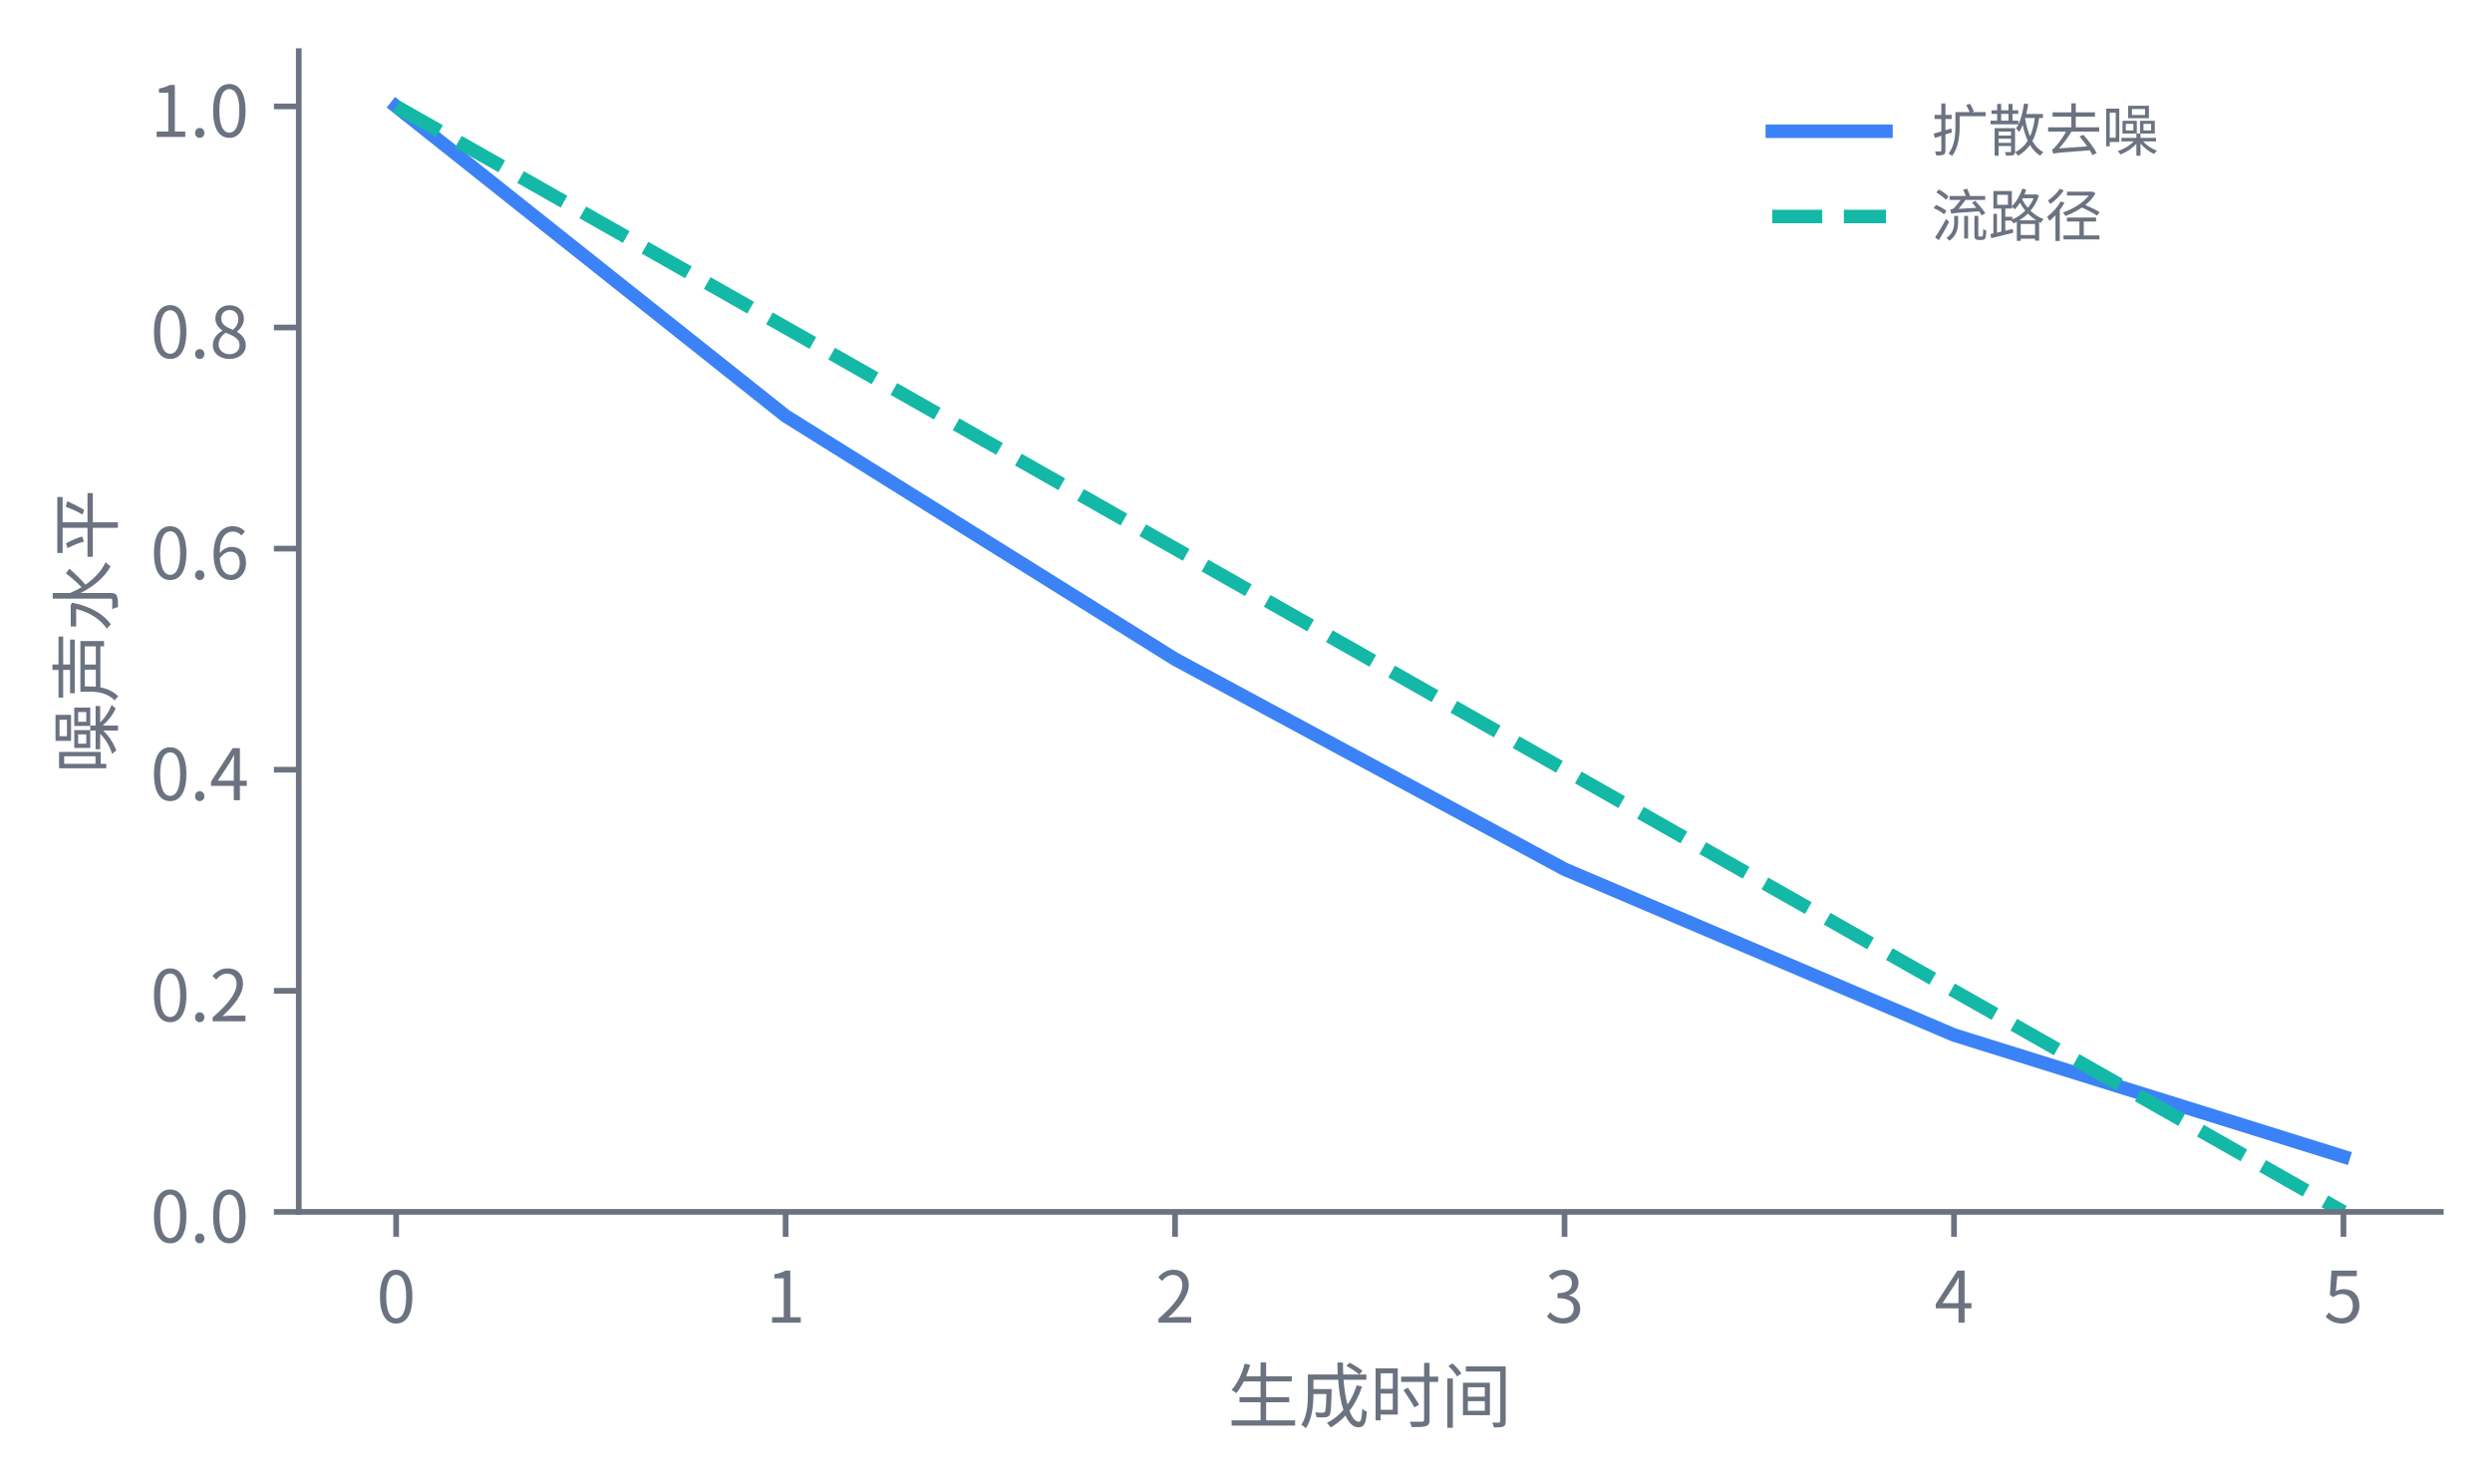
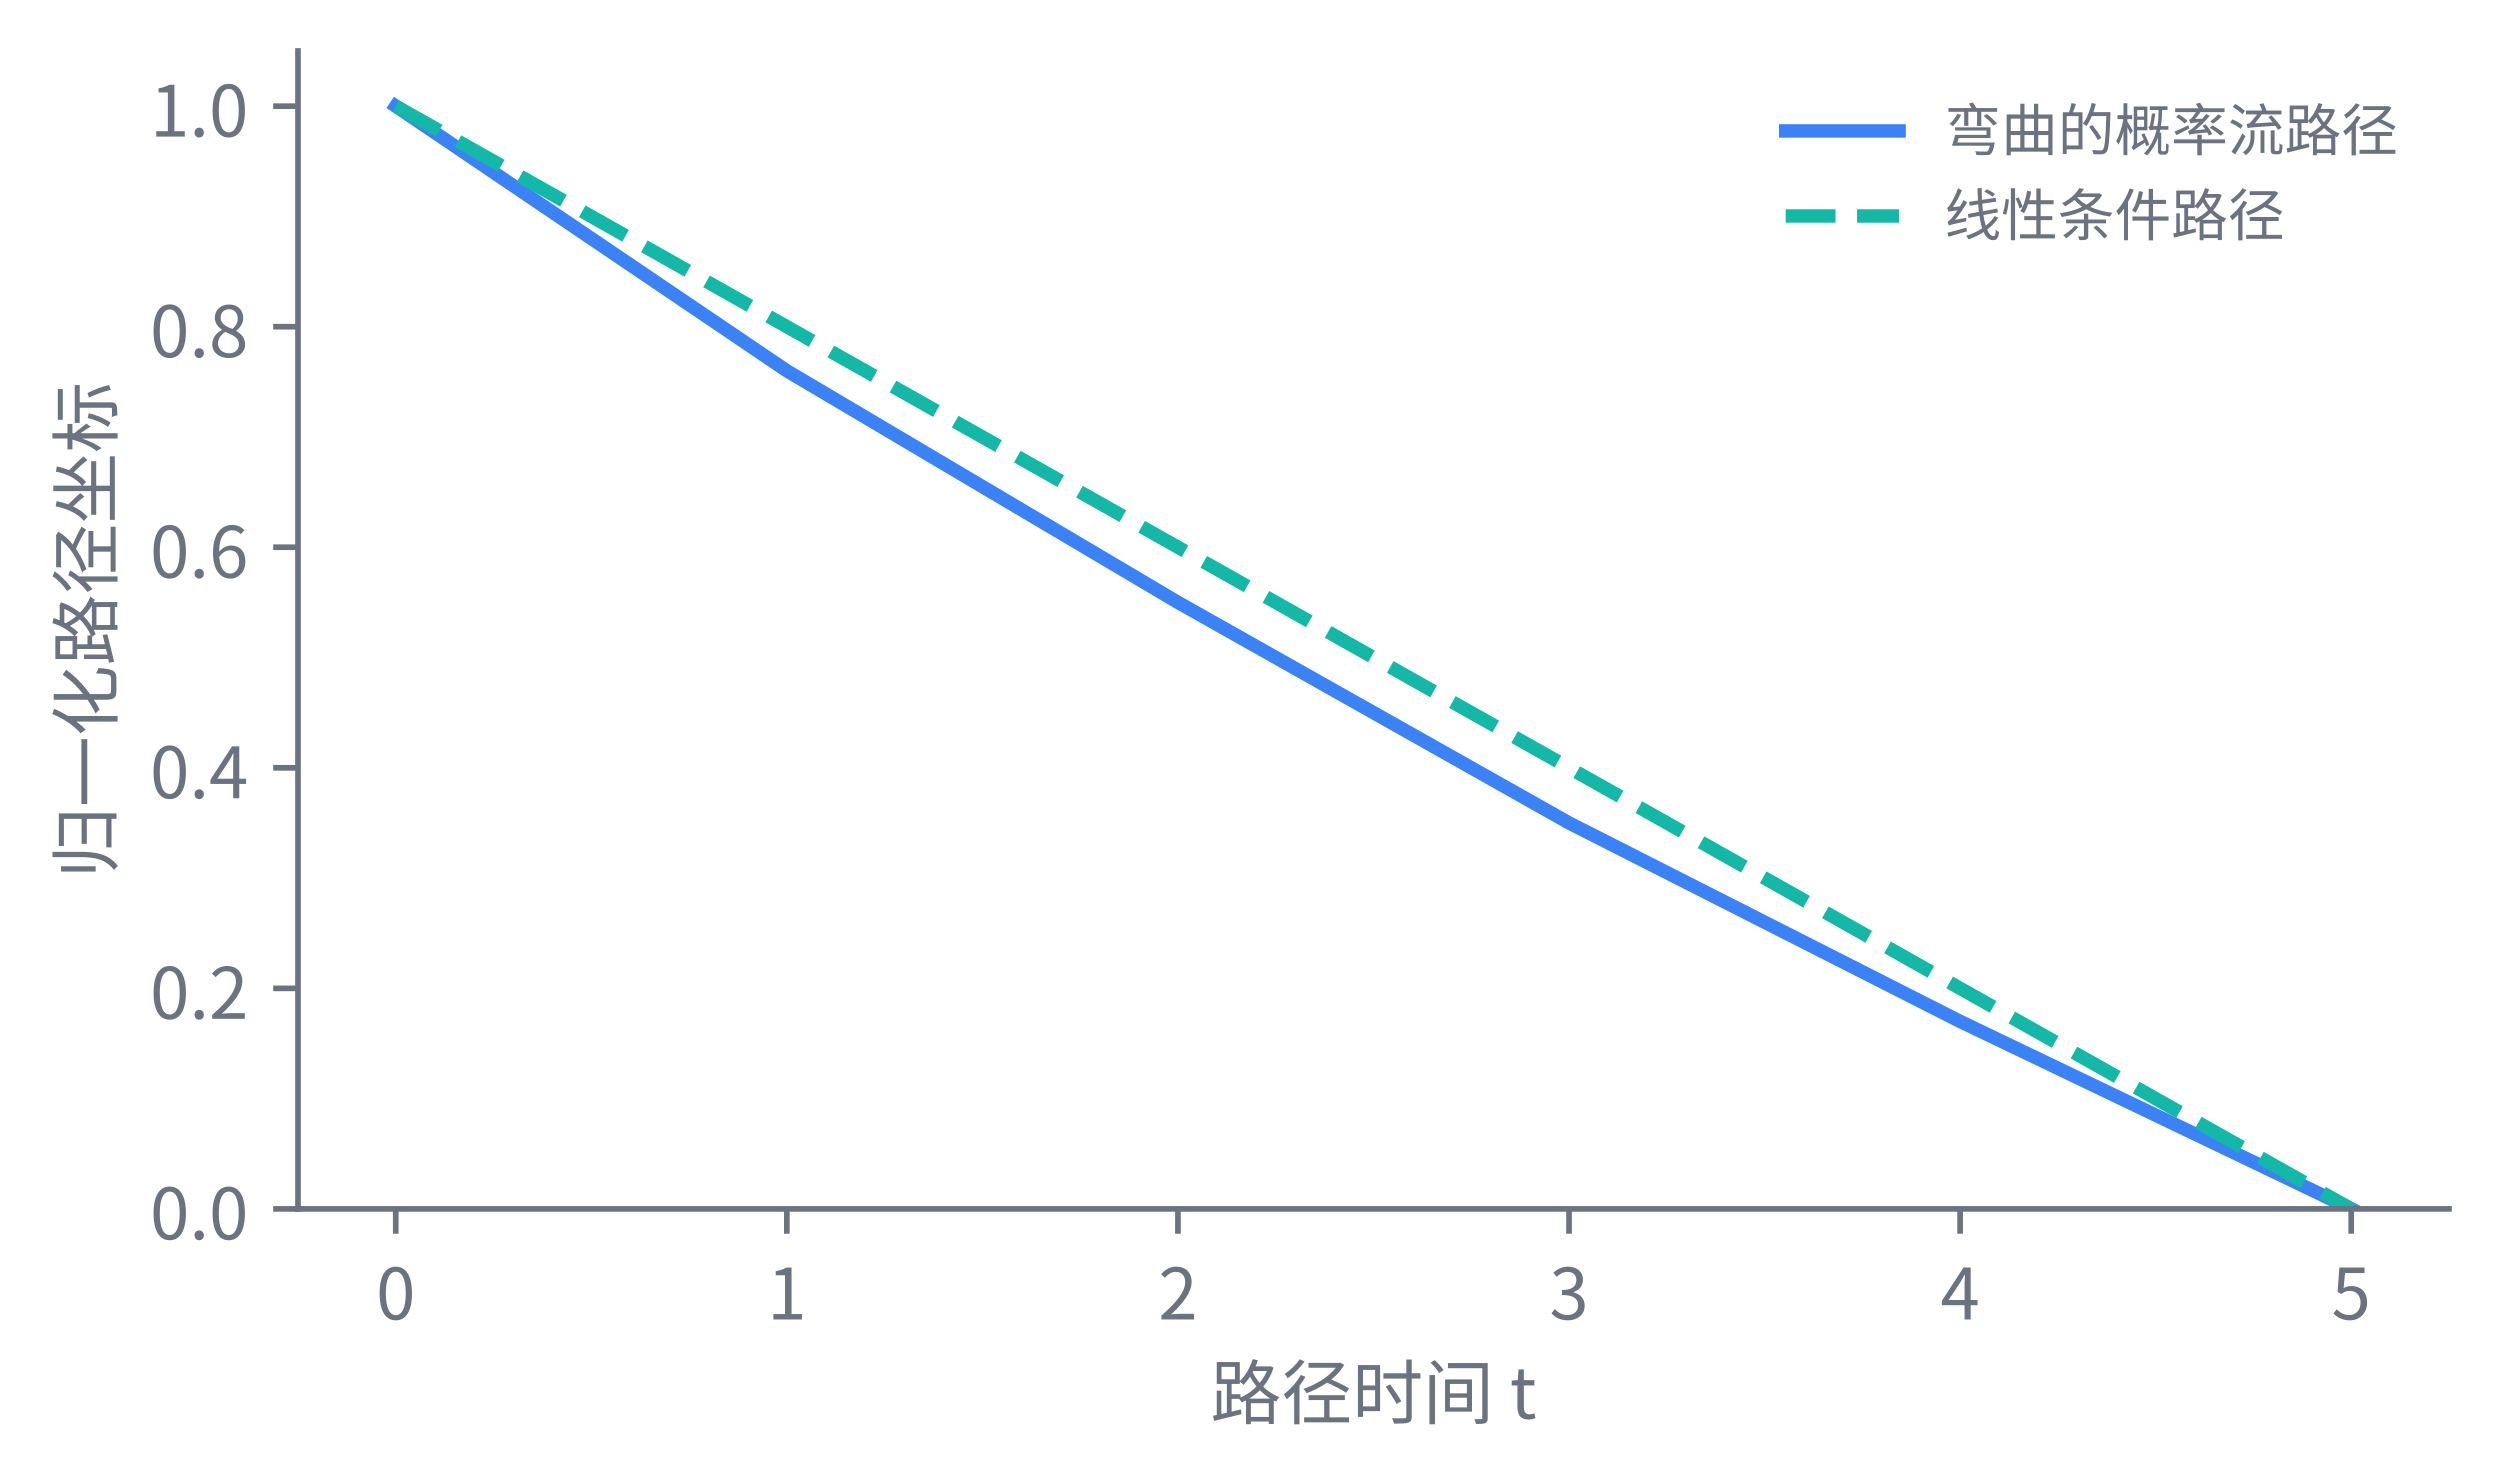
- <svg xmlns="http://www.w3.org/2000/svg" xmlns:xlink="http://www.w3.org/1999/xlink" width="350.748pt" height="208.799pt" viewBox="0 0 350.748 208.799" version="1.1">
+ <svg xmlns="http://www.w3.org/2000/svg" xmlns:xlink="http://www.w3.org/1999/xlink" width="352.8pt" height="208.8pt" viewBox="0 0 352.8 208.8" version="1.1">
  <defs>
    <style type="text/css">*{stroke-linejoin: round; stroke-linecap: butt}</style>
  </defs>
  <g id="figure_1">
    <g id="patch_1">
-       <path d="M 0 208.799  L 350.748 208.799  L 350.748 0  L 0 0  L 0 208.799  z " style="fill: none" />
+       <path d="M 0 208.8 L 352.8 208.8 L 352.8 0 L 0 0 L 0 208.8 z " style="fill: none" />
    </g>
    <g id="axes_1">
      <g id="patch_2">
-         <path d="M 42.052 170.599  L 343.548 170.599  L 343.548 7.2  L 42.052 7.2  L 42.052 170.599  z " style="fill: none" />
+         <path d="M 42.052 170.6 L 345.6 170.6 L 345.6 7.2 L 42.052 7.2 L 42.052 170.6 z " style="fill: none" />
      </g>
      <g id="matplotlib.axis_1">
        <g id="xtick_1">
          <g id="line2d_1">
            <defs>
-               <path id="mc08a31064e" d="M 0 0  L 0 3.5  " style="stroke: #6b7280; stroke-width: 0.8" />
+               <path id="m336cea6b79" d="M 0 0 L 0 3.5 " style="stroke: #6b7280; stroke-width: 0.8" />
            </defs>
            <g>
-               <use xlink:href="#mc08a31064e" x="55.756" y="170.599" style="fill: #6b7280; stroke: #6b7280; stroke-width: 0.8" />
+               <use xlink:href="#m336cea6b79" x="55.849" y="170.6" style="fill: #6b7280; stroke: #6b7280; stroke-width: 0.8" />
            </g>
          </g>
          <g id="text_1">
-             <text style="font-size: 10px; font-family: 'PingFang SC', 'Heiti SC', 'STHeiti', 'Noto Sans CJK SC', 'Microsoft YaHei', 'SimHei', 'Arial Unicode MS', 'DejaVu Sans', sans-serif; text-anchor: middle; fill: #6b7280" x="55.756" y="186.199" transform="rotate(-0 55.75593 186.1992)">0</text>
+             <text style="font-size: 10px; font-family: 'PingFang SC', 'Heiti SC', 'STHeiti', 'Noto Sans CJK SC', 'Microsoft YaHei', 'SimHei', 'Arial Unicode MS', 'DejaVu Sans', sans-serif; text-anchor: middle; fill: #6b7280" x="55.849" y="186.2" transform="rotate(-0 55.84922 186.2)">0</text>
          </g>
        </g>
        <g id="xtick_2">
          <g id="line2d_2">
            <g>
-               <use xlink:href="#mc08a31064e" x="110.573" y="170.599" style="fill: #6b7280; stroke: #6b7280; stroke-width: 0.8" />
+               <use xlink:href="#m336cea6b79" x="111.04" y="170.6" style="fill: #6b7280; stroke: #6b7280; stroke-width: 0.8" />
            </g>
          </g>
          <g id="text_2">
-             <text style="font-size: 10px; font-family: 'PingFang SC', 'Heiti SC', 'STHeiti', 'Noto Sans CJK SC', 'Microsoft YaHei', 'SimHei', 'Arial Unicode MS', 'DejaVu Sans', sans-serif; text-anchor: middle; fill: #6b7280" x="110.573" y="186.199" transform="rotate(-0 110.5734 186.1992)">1</text>
+             <text style="font-size: 10px; font-family: 'PingFang SC', 'Heiti SC', 'STHeiti', 'Noto Sans CJK SC', 'Microsoft YaHei', 'SimHei', 'Arial Unicode MS', 'DejaVu Sans', sans-serif; text-anchor: middle; fill: #6b7280" x="111.04" y="186.2" transform="rotate(-0 111.0398 186.2)">1</text>
          </g>
        </g>
        <g id="xtick_3">
          <g id="line2d_3">
            <g>
-               <use xlink:href="#mc08a31064e" x="165.391" y="170.599" style="fill: #6b7280; stroke: #6b7280; stroke-width: 0.8" />
+               <use xlink:href="#m336cea6b79" x="166.23" y="170.6" style="fill: #6b7280; stroke: #6b7280; stroke-width: 0.8" />
            </g>
          </g>
          <g id="text_3">
-             <text style="font-size: 10px; font-family: 'PingFang SC', 'Heiti SC', 'STHeiti', 'Noto Sans CJK SC', 'Microsoft YaHei', 'SimHei', 'Arial Unicode MS', 'DejaVu Sans', sans-serif; text-anchor: middle; fill: #6b7280" x="165.391" y="186.199" transform="rotate(-0 165.3909 186.1992)">2</text>
+             <text style="font-size: 10px; font-family: 'PingFang SC', 'Heiti SC', 'STHeiti', 'Noto Sans CJK SC', 'Microsoft YaHei', 'SimHei', 'Arial Unicode MS', 'DejaVu Sans', sans-serif; text-anchor: middle; fill: #6b7280" x="166.23" y="186.2" transform="rotate(-0 166.2305 186.2)">2</text>
          </g>
        </g>
        <g id="xtick_4">
          <g id="line2d_4">
            <g>
-               <use xlink:href="#mc08a31064e" x="220.208" y="170.599" style="fill: #6b7280; stroke: #6b7280; stroke-width: 0.8" />
+               <use xlink:href="#m336cea6b79" x="221.421" y="170.6" style="fill: #6b7280; stroke: #6b7280; stroke-width: 0.8" />
            </g>
          </g>
          <g id="text_4">
-             <text style="font-size: 10px; font-family: 'PingFang SC', 'Heiti SC', 'STHeiti', 'Noto Sans CJK SC', 'Microsoft YaHei', 'SimHei', 'Arial Unicode MS', 'DejaVu Sans', sans-serif; text-anchor: middle; fill: #6b7280" x="220.208" y="186.199" transform="rotate(-0 220.2083 186.1992)">3</text>
+             <text style="font-size: 10px; font-family: 'PingFang SC', 'Heiti SC', 'STHeiti', 'Noto Sans CJK SC', 'Microsoft YaHei', 'SimHei', 'Arial Unicode MS', 'DejaVu Sans', sans-serif; text-anchor: middle; fill: #6b7280" x="221.421" y="186.2" transform="rotate(-0 221.4211 186.2)">3</text>
          </g>
        </g>
        <g id="xtick_5">
          <g id="line2d_5">
            <g>
-               <use xlink:href="#mc08a31064e" x="275.026" y="170.599" style="fill: #6b7280; stroke: #6b7280; stroke-width: 0.8" />
+               <use xlink:href="#m336cea6b79" x="276.612" y="170.6" style="fill: #6b7280; stroke: #6b7280; stroke-width: 0.8" />
            </g>
          </g>
          <g id="text_5">
-             <text style="font-size: 10px; font-family: 'PingFang SC', 'Heiti SC', 'STHeiti', 'Noto Sans CJK SC', 'Microsoft YaHei', 'SimHei', 'Arial Unicode MS', 'DejaVu Sans', sans-serif; text-anchor: middle; fill: #6b7280" x="275.026" y="186.199" transform="rotate(-0 275.0258 186.1992)">4</text>
+             <text style="font-size: 10px; font-family: 'PingFang SC', 'Heiti SC', 'STHeiti', 'Noto Sans CJK SC', 'Microsoft YaHei', 'SimHei', 'Arial Unicode MS', 'DejaVu Sans', sans-serif; text-anchor: middle; fill: #6b7280" x="276.612" y="186.2" transform="rotate(-0 276.6117 186.2)">4</text>
          </g>
        </g>
        <g id="xtick_6">
          <g id="line2d_6">
            <g>
-               <use xlink:href="#mc08a31064e" x="329.843" y="170.599" style="fill: #6b7280; stroke: #6b7280; stroke-width: 0.8" />
+               <use xlink:href="#m336cea6b79" x="331.802" y="170.6" style="fill: #6b7280; stroke: #6b7280; stroke-width: 0.8" />
            </g>
          </g>
          <g id="text_6">
-             <text style="font-size: 10px; font-family: 'PingFang SC', 'Heiti SC', 'STHeiti', 'Noto Sans CJK SC', 'Microsoft YaHei', 'SimHei', 'Arial Unicode MS', 'DejaVu Sans', sans-serif; text-anchor: middle; fill: #6b7280" x="329.843" y="186.199" transform="rotate(-0 329.8433 186.1992)">5</text>
+             <text style="font-size: 10px; font-family: 'PingFang SC', 'Heiti SC', 'STHeiti', 'Noto Sans CJK SC', 'Microsoft YaHei', 'SimHei', 'Arial Unicode MS', 'DejaVu Sans', sans-serif; text-anchor: middle; fill: #6b7280" x="331.802" y="186.2" transform="rotate(-0 331.8023 186.2)">5</text>
          </g>
        </g>
        <g id="text_7">
-           <text style="font-size: 10px; font-family: 'PingFang SC', 'Heiti SC', 'STHeiti', 'Noto Sans CJK SC', 'Microsoft YaHei', 'SimHei', 'Arial Unicode MS', 'DejaVu Sans', sans-serif; text-anchor: middle; fill: #6b7280" x="192.8" y="200.199" transform="rotate(-0 192.7996 200.1992)">生成时间</text>
+           <text style="font-size: 10px; font-family: 'PingFang SC', 'Heiti SC', 'STHeiti', 'Noto Sans CJK SC', 'Microsoft YaHei', 'SimHei', 'Arial Unicode MS', 'DejaVu Sans', sans-serif; text-anchor: middle; fill: #6b7280" x="193.826" y="200.2" transform="rotate(-0 193.8258 200.2)">路径时间 t</text>
        </g>
      </g>
      <g id="matplotlib.axis_2">
        <g id="ytick_1">
          <g id="line2d_7">
            <defs>
-               <path id="m1f961e3b18" d="M 0 0  L -3.5 0  " style="stroke: #6b7280; stroke-width: 0.8" />
+               <path id="m264918e52a" d="M 0 0 L -3.5 0 " style="stroke: #6b7280; stroke-width: 0.8" />
            </defs>
            <g>
-               <use xlink:href="#m1f961e3b18" x="42.052" y="170.599" style="fill: #6b7280; stroke: #6b7280; stroke-width: 0.8" />
+               <use xlink:href="#m264918e52a" x="42.052" y="170.6" style="fill: #6b7280; stroke: #6b7280; stroke-width: 0.8" />
            </g>
          </g>
          <g id="text_8">
-             <text style="font-size: 10px; font-family: 'PingFang SC', 'Heiti SC', 'STHeiti', 'Noto Sans CJK SC', 'Microsoft YaHei', 'SimHei', 'Arial Unicode MS', 'DejaVu Sans', sans-serif; text-anchor: end; fill: #6b7280" x="35.052" y="174.899" transform="rotate(-0 35.05156 174.8992)">0.0</text>
+             <text style="font-size: 10px; font-family: 'PingFang SC', 'Heiti SC', 'STHeiti', 'Noto Sans CJK SC', 'Microsoft YaHei', 'SimHei', 'Arial Unicode MS', 'DejaVu Sans', sans-serif; text-anchor: end; fill: #6b7280" x="35.052" y="174.9" transform="rotate(-0 35.05156 174.9)">0.0</text>
          </g>
        </g>
        <g id="ytick_2">
          <g id="line2d_8">
            <g>
-               <use xlink:href="#m1f961e3b18" x="42.052" y="139.476" style="fill: #6b7280; stroke: #6b7280; stroke-width: 0.8" />
+               <use xlink:href="#m264918e52a" x="42.052" y="139.476" style="fill: #6b7280; stroke: #6b7280; stroke-width: 0.8" />
            </g>
          </g>
          <g id="text_9">
-             <text style="font-size: 10px; font-family: 'PingFang SC', 'Heiti SC', 'STHeiti', 'Noto Sans CJK SC', 'Microsoft YaHei', 'SimHei', 'Arial Unicode MS', 'DejaVu Sans', sans-serif; text-anchor: end; fill: #6b7280" x="35.052" y="143.776" transform="rotate(-0 35.05156 143.7756)">0.2</text>
+             <text style="font-size: 10px; font-family: 'PingFang SC', 'Heiti SC', 'STHeiti', 'Noto Sans CJK SC', 'Microsoft YaHei', 'SimHei', 'Arial Unicode MS', 'DejaVu Sans', sans-serif; text-anchor: end; fill: #6b7280" x="35.052" y="143.776" transform="rotate(-0 35.05156 143.7762)">0.2</text>
          </g>
        </g>
        <g id="ytick_3">
          <g id="line2d_9">
            <g>
-               <use xlink:href="#m1f961e3b18" x="42.052" y="108.352" style="fill: #6b7280; stroke: #6b7280; stroke-width: 0.8" />
+               <use xlink:href="#m264918e52a" x="42.052" y="108.352" style="fill: #6b7280; stroke: #6b7280; stroke-width: 0.8" />
            </g>
          </g>
          <g id="text_10">
-             <text style="font-size: 10px; font-family: 'PingFang SC', 'Heiti SC', 'STHeiti', 'Noto Sans CJK SC', 'Microsoft YaHei', 'SimHei', 'Arial Unicode MS', 'DejaVu Sans', sans-serif; text-anchor: end; fill: #6b7280" x="35.052" y="112.652" transform="rotate(-0 35.05156 112.6519)">0.4</text>
+             <text style="font-size: 10px; font-family: 'PingFang SC', 'Heiti SC', 'STHeiti', 'Noto Sans CJK SC', 'Microsoft YaHei', 'SimHei', 'Arial Unicode MS', 'DejaVu Sans', sans-serif; text-anchor: end; fill: #6b7280" x="35.052" y="112.652" transform="rotate(-0 35.05156 112.6524)">0.4</text>
          </g>
        </g>
        <g id="ytick_4">
          <g id="line2d_10">
            <g>
-               <use xlink:href="#m1f961e3b18" x="42.052" y="77.228" style="fill: #6b7280; stroke: #6b7280; stroke-width: 0.8" />
+               <use xlink:href="#m264918e52a" x="42.052" y="77.229" style="fill: #6b7280; stroke: #6b7280; stroke-width: 0.8" />
            </g>
          </g>
          <g id="text_11">
-             <text style="font-size: 10px; font-family: 'PingFang SC', 'Heiti SC', 'STHeiti', 'Noto Sans CJK SC', 'Microsoft YaHei', 'SimHei', 'Arial Unicode MS', 'DejaVu Sans', sans-serif; text-anchor: end; fill: #6b7280" x="35.052" y="81.528" transform="rotate(-0 35.05156 81.52824)">0.6</text>
+             <text style="font-size: 10px; font-family: 'PingFang SC', 'Heiti SC', 'STHeiti', 'Noto Sans CJK SC', 'Microsoft YaHei', 'SimHei', 'Arial Unicode MS', 'DejaVu Sans', sans-serif; text-anchor: end; fill: #6b7280" x="35.052" y="81.529" transform="rotate(-0 35.05156 81.52857)">0.6</text>
          </g>
        </g>
        <g id="ytick_5">
          <g id="line2d_11">
            <g>
-               <use xlink:href="#m1f961e3b18" x="42.052" y="46.105" style="fill: #6b7280; stroke: #6b7280; stroke-width: 0.8" />
+               <use xlink:href="#m264918e52a" x="42.052" y="46.105" style="fill: #6b7280; stroke: #6b7280; stroke-width: 0.8" />
            </g>
          </g>
          <g id="text_12">
-             <text style="font-size: 10px; font-family: 'PingFang SC', 'Heiti SC', 'STHeiti', 'Noto Sans CJK SC', 'Microsoft YaHei', 'SimHei', 'Arial Unicode MS', 'DejaVu Sans', sans-serif; text-anchor: end; fill: #6b7280" x="35.052" y="50.405" transform="rotate(-0 35.05156 50.40458)">0.8</text>
+             <text style="font-size: 10px; font-family: 'PingFang SC', 'Heiti SC', 'STHeiti', 'Noto Sans CJK SC', 'Microsoft YaHei', 'SimHei', 'Arial Unicode MS', 'DejaVu Sans', sans-serif; text-anchor: end; fill: #6b7280" x="35.052" y="50.405" transform="rotate(-0 35.05156 50.40476)">0.8</text>
          </g>
        </g>
        <g id="ytick_6">
          <g id="line2d_12">
            <g>
-               <use xlink:href="#m1f961e3b18" x="42.052" y="14.981" style="fill: #6b7280; stroke: #6b7280; stroke-width: 0.8" />
+               <use xlink:href="#m264918e52a" x="42.052" y="14.981" style="fill: #6b7280; stroke: #6b7280; stroke-width: 0.8" />
            </g>
          </g>
          <g id="text_13">
-             <text style="font-size: 10px; font-family: 'PingFang SC', 'Heiti SC', 'STHeiti', 'Noto Sans CJK SC', 'Microsoft YaHei', 'SimHei', 'Arial Unicode MS', 'DejaVu Sans', sans-serif; text-anchor: end; fill: #6b7280" x="35.052" y="19.281" transform="rotate(-0 35.05156 19.28092)">1.0</text>
+             <text style="font-size: 10px; font-family: 'PingFang SC', 'Heiti SC', 'STHeiti', 'Noto Sans CJK SC', 'Microsoft YaHei', 'SimHei', 'Arial Unicode MS', 'DejaVu Sans', sans-serif; text-anchor: end; fill: #6b7280" x="35.052" y="19.281" transform="rotate(-0 35.05156 19.28095)">1.0</text>
          </g>
        </g>
        <g id="text_14">
-           <text style="font-size: 10px; font-family: 'PingFang SC', 'Heiti SC', 'STHeiti', 'Noto Sans CJK SC', 'Microsoft YaHei', 'SimHei', 'Arial Unicode MS', 'DejaVu Sans', sans-serif; text-anchor: middle; fill: #6b7280" x="15.8" y="88.9" transform="rotate(-90 15.8 88.89961)">噪声水平</text>
+           <text style="font-size: 10px; font-family: 'PingFang SC', 'Heiti SC', 'STHeiti', 'Noto Sans CJK SC', 'Microsoft YaHei', 'SimHei', 'Arial Unicode MS', 'DejaVu Sans', sans-serif; text-anchor: middle; fill: #6b7280" x="15.8" y="88.9" transform="rotate(-90 15.8 88.9)">归一化路径坐标</text>
        </g>
      </g>
      <g id="line2d_13">
-         <path d="M 55.756 14.981  L 110.573 58.554  L 165.391 92.79  L 220.208 122.358  L 275.026 145.7  L 329.843 162.818  " clip-path="url(#pf8720f03c7)" style="fill: none; stroke: #3b82f6; stroke-width: 1.9; stroke-linecap: square" />
+         <path d="M 55.849 14.981 L 111.04 52.33 L 166.23 85.01 L 221.421 116.133 L 276.612 144.145 L 331.802 170.6 " clip-path="url(#p81ea64ee2f)" style="fill: none; stroke: #3b82f6; stroke-width: 1.9; stroke-linecap: square" />
      </g>
      <g id="line2d_14">
-         <path d="M 55.756 14.981  L 110.573 46.105  L 165.391 77.228  L 220.208 108.352  L 275.026 139.476  L 329.843 170.599  " clip-path="url(#pf8720f03c7)" style="fill: none; stroke-dasharray: 7.03,3.04; stroke-dashoffset: 0; stroke: #14b8a6; stroke-width: 1.9" />
+         <path d="M 55.849 14.981 L 111.04 46.105 L 166.23 77.229 L 221.421 108.352 L 276.612 139.476 L 331.802 170.6 " clip-path="url(#p81ea64ee2f)" style="fill: none; stroke-dasharray: 7.03,3.04; stroke-dashoffset: 0; stroke: #14b8a6; stroke-width: 1.9" />
      </g>
      <g id="patch_3">
-         <path d="M 42.052 170.599  L 42.052 7.2  " style="fill: none; stroke: #6b7280; stroke-width: 0.8; stroke-linejoin: miter; stroke-linecap: square" />
+         <path d="M 42.052 170.6 L 42.052 7.2 " style="fill: none; stroke: #6b7280; stroke-width: 0.8; stroke-linejoin: miter; stroke-linecap: square" />
      </g>
      <g id="patch_4">
-         <path d="M 42.052 170.599  L 343.548 170.599  " style="fill: none; stroke: #6b7280; stroke-width: 0.8; stroke-linejoin: miter; stroke-linecap: square" />
+         <path d="M 42.052 170.6 L 345.6 170.6 " style="fill: none; stroke: #6b7280; stroke-width: 0.8; stroke-linejoin: miter; stroke-linecap: square" />
      </g>
      <g id="legend_1">
        <g id="line2d_15">
-           <path d="M 249.451 18.48  L 257.451 18.48  L 265.451 18.48  " style="fill: none; stroke: #3b82f6; stroke-width: 1.9; stroke-linecap: square" />
+           <path d="M 252 18.48 L 260 18.48 L 268 18.48 " style="fill: none; stroke: #3b82f6; stroke-width: 1.9; stroke-linecap: square" />
        </g>
        <g id="text_15">
-           <text style="font-size: 8px; font-family: 'PingFang SC', 'Heiti SC', 'STHeiti', 'Noto Sans CJK SC', 'Microsoft YaHei', 'SimHei', 'Arial Unicode MS', 'DejaVu Sans', sans-serif; text-anchor: start; fill: #6b7280" x="271.851" y="21.28" transform="rotate(-0 271.8514 21.28)">扩散去噪</text>
+           <text style="font-size: 8px; font-family: 'PingFang SC', 'Heiti SC', 'STHeiti', 'Noto Sans CJK SC', 'Microsoft YaHei', 'SimHei', 'Arial Unicode MS', 'DejaVu Sans', sans-serif; text-anchor: start; fill: #6b7280" x="274.4" y="21.28" transform="rotate(-0 274.4 21.28)">弯曲的概率流路径</text>
        </g>
        <g id="line2d_16">
-           <path d="M 249.451 30.48  L 257.451 30.48  L 265.451 30.48  " style="fill: none; stroke-dasharray: 7.03,3.04; stroke-dashoffset: 0; stroke: #14b8a6; stroke-width: 1.9" />
+           <path d="M 252 30.48 L 260 30.48 L 268 30.48 " style="fill: none; stroke-dasharray: 7.03,3.04; stroke-dashoffset: 0; stroke: #14b8a6; stroke-width: 1.9" />
        </g>
        <g id="text_16">
-           <text style="font-size: 8px; font-family: 'PingFang SC', 'Heiti SC', 'STHeiti', 'Noto Sans CJK SC', 'Microsoft YaHei', 'SimHei', 'Arial Unicode MS', 'DejaVu Sans', sans-serif; text-anchor: start; fill: #6b7280" x="271.851" y="33.28" transform="rotate(-0 271.8514 33.28)">流路径</text>
+           <text style="font-size: 8px; font-family: 'PingFang SC', 'Heiti SC', 'STHeiti', 'Noto Sans CJK SC', 'Microsoft YaHei', 'SimHei', 'Arial Unicode MS', 'DejaVu Sans', sans-serif; text-anchor: start; fill: #6b7280" x="274.4" y="33.28" transform="rotate(-0 274.4 33.28)">线性条件路径</text>
        </g>
      </g>
    </g>
  </g>
  <defs>
-     <clipPath id="pf8720f03c7">
-       <rect x="42.052" y="7.2" width="301.496" height="163.399" />
+     <clipPath id="p81ea64ee2f">
+       <rect x="42.052" y="7.2" width="303.548" height="163.4" />
    </clipPath>
  </defs>
</svg>
